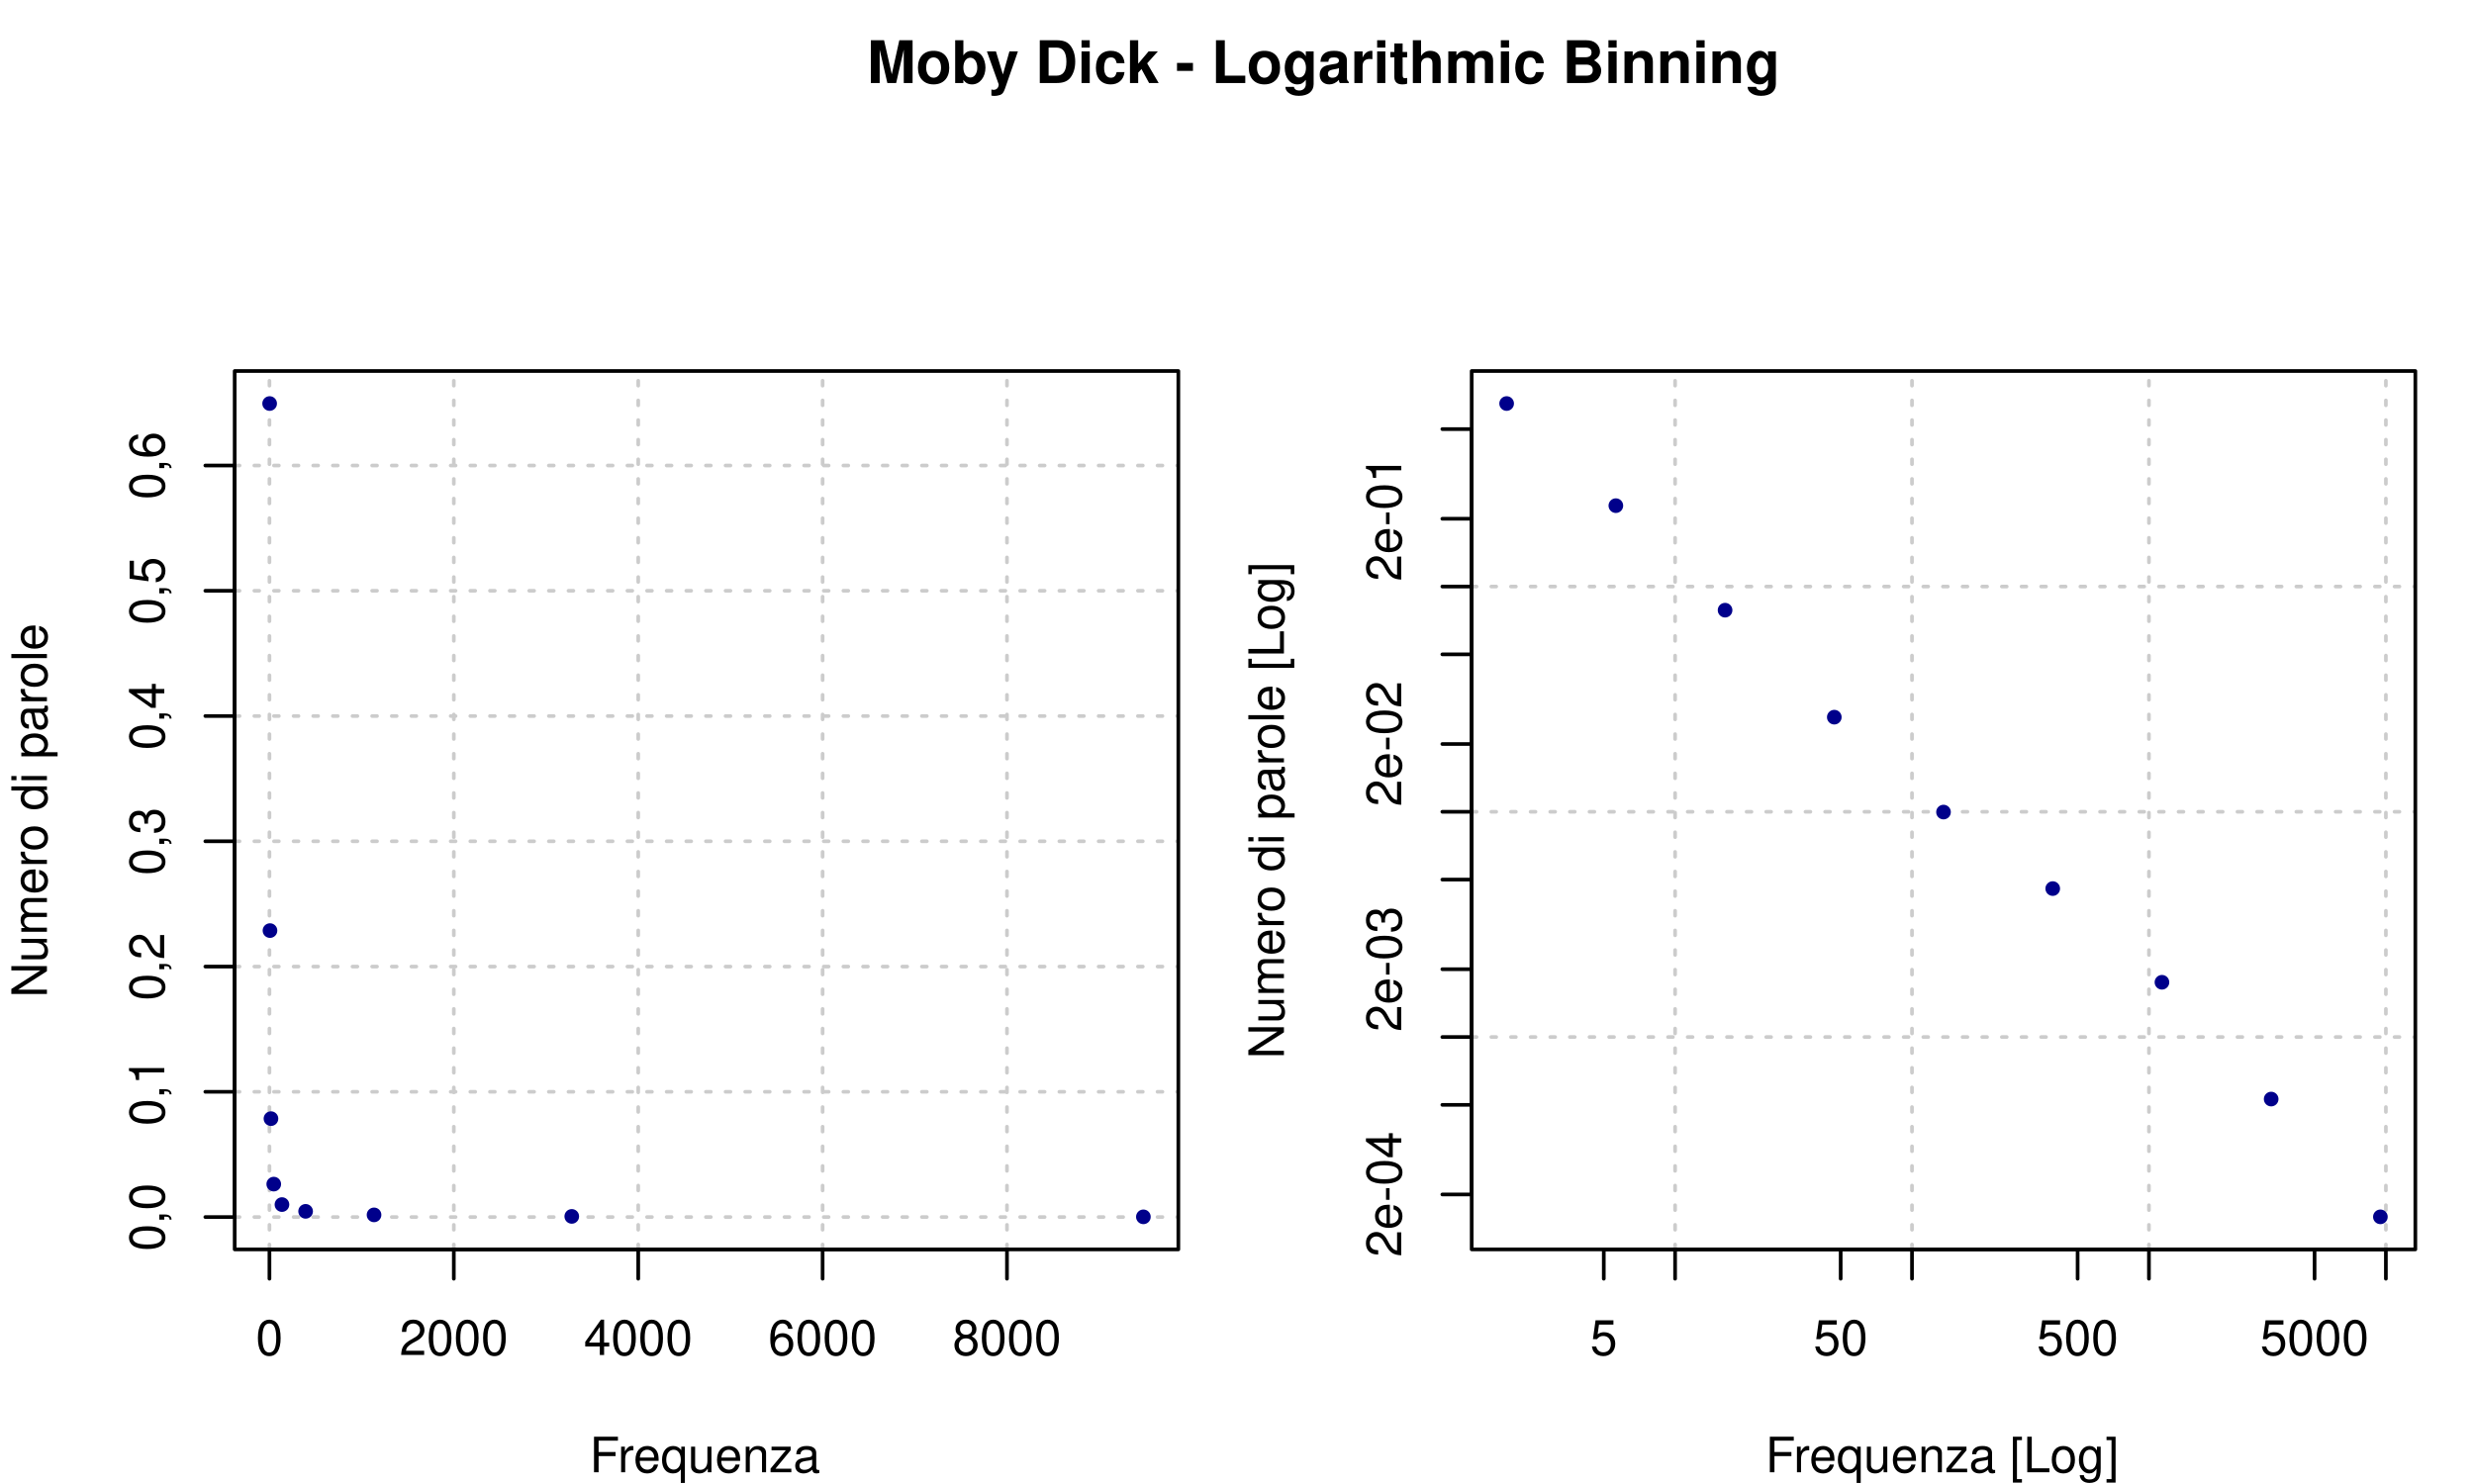
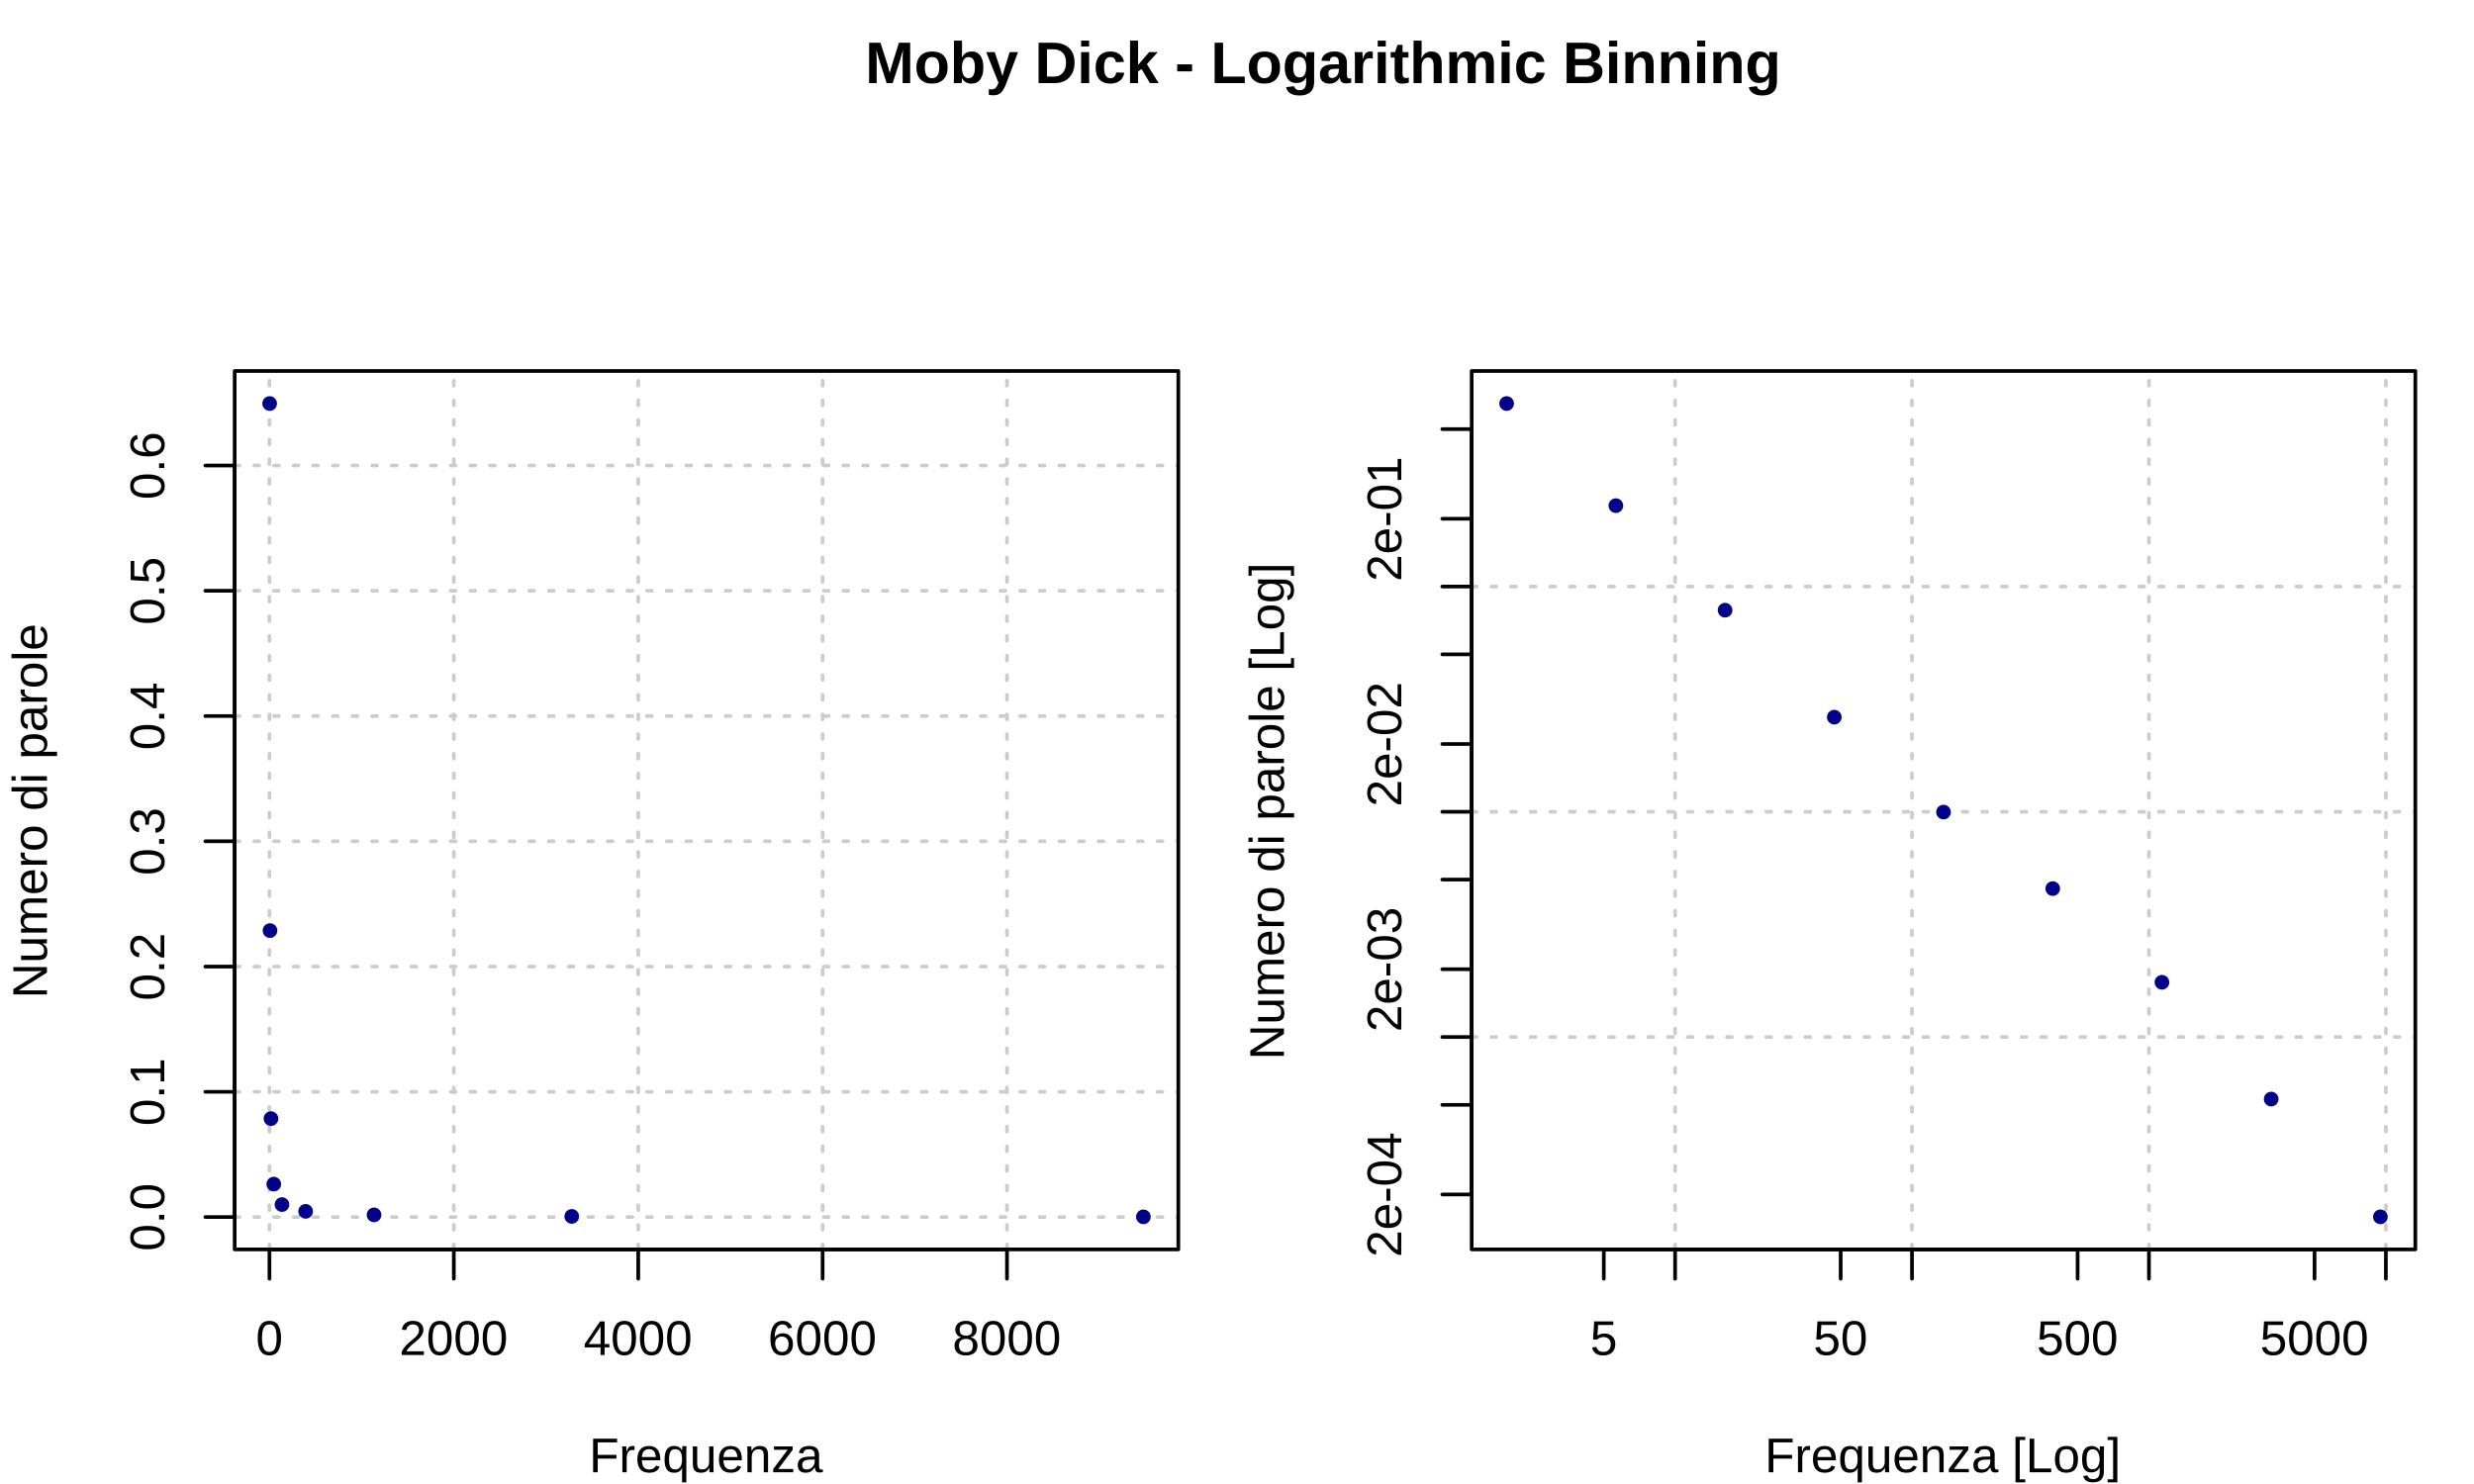
<svg xmlns="http://www.w3.org/2000/svg" viewBox="0 0 504.00 302.40">
  <defs>
    <style type="text/css">
    line, polyline, path, rect, circle {
      fill: none;
      stroke: #000000;
      stroke-linecap: round;
      stroke-linejoin: round;
      stroke-miterlimit: 10.00;
    }
  </style>
  </defs>
  <rect width="100%" height="100%" style="stroke: none; fill: none;" />
  <defs>
    <clipPath id="cpNDcuODA4fDQ5Mi4wNDh8MjcuNzkyfDA=">
      <rect x="47.81" y="0.00" width="444.24" height="27.79" />
    </clipPath>
  </defs>
  <g clip-path="url(#cpNDcuODA4fDQ5Mi4wNDh8MjcuNzkyfDA=)">
-     <text x="176.63" y="16.92" style="font-size: 11.95px; font-weight: bold; font-family: Helvetica;" textLength="186.59px" lengthAdjust="spacingAndGlyphs">Moby Dick - Logarithmic Binning</text>
+     <text x="176.26" y="16.93" style="font-size: 11.95px; font-weight: bold; font-family: Arial;" textLength="187.34px" lengthAdjust="spacingAndGlyphs">Moby Dick - Logarithmic Binning</text>
  </g>
  <defs>
    <clipPath id="cpNDcuODA4fDI0MC4wNDh8MjU0LjU5Mnw3NS42">
      <rect x="47.81" y="75.60" width="192.24" height="178.99" />
    </clipPath>
  </defs>
  <line x1="54.89" y1="254.59" x2="54.89" y2="75.60" style="stroke-width: 0.75; stroke: #CCCCCC; stroke-dasharray: 1.00,3.00;" clip-path="url(#cpNDcuODA4fDI0MC4wNDh8MjU0LjU5Mnw3NS42)" />
  <line x1="92.45" y1="254.59" x2="92.45" y2="75.60" style="stroke-width: 0.75; stroke: #CCCCCC; stroke-dasharray: 1.00,3.00;" clip-path="url(#cpNDcuODA4fDI0MC4wNDh8MjU0LjU5Mnw3NS42)" />
  <line x1="130.02" y1="254.59" x2="130.02" y2="75.60" style="stroke-width: 0.75; stroke: #CCCCCC; stroke-dasharray: 1.00,3.00;" clip-path="url(#cpNDcuODA4fDI0MC4wNDh8MjU0LjU5Mnw3NS42)" />
  <line x1="167.58" y1="254.59" x2="167.58" y2="75.60" style="stroke-width: 0.75; stroke: #CCCCCC; stroke-dasharray: 1.00,3.00;" clip-path="url(#cpNDcuODA4fDI0MC4wNDh8MjU0LjU5Mnw3NS42)" />
  <line x1="205.14" y1="254.59" x2="205.14" y2="75.60" style="stroke-width: 0.75; stroke: #CCCCCC; stroke-dasharray: 1.00,3.00;" clip-path="url(#cpNDcuODA4fDI0MC4wNDh8MjU0LjU5Mnw3NS42)" />
  <line x1="47.81" y1="248.00" x2="240.05" y2="248.00" style="stroke-width: 0.75; stroke: #CCCCCC; stroke-dasharray: 1.00,3.00;" clip-path="url(#cpNDcuODA4fDI0MC4wNDh8MjU0LjU5Mnw3NS42)" />
  <line x1="47.81" y1="222.48" x2="240.05" y2="222.48" style="stroke-width: 0.75; stroke: #CCCCCC; stroke-dasharray: 1.00,3.00;" clip-path="url(#cpNDcuODA4fDI0MC4wNDh8MjU0LjU5Mnw3NS42)" />
  <line x1="47.81" y1="196.96" x2="240.05" y2="196.96" style="stroke-width: 0.75; stroke: #CCCCCC; stroke-dasharray: 1.00,3.00;" clip-path="url(#cpNDcuODA4fDI0MC4wNDh8MjU0LjU5Mnw3NS42)" />
  <line x1="47.81" y1="171.43" x2="240.05" y2="171.43" style="stroke-width: 0.75; stroke: #CCCCCC; stroke-dasharray: 1.00,3.00;" clip-path="url(#cpNDcuODA4fDI0MC4wNDh8MjU0LjU5Mnw3NS42)" />
  <line x1="47.81" y1="145.91" x2="240.05" y2="145.91" style="stroke-width: 0.75; stroke: #CCCCCC; stroke-dasharray: 1.00,3.00;" clip-path="url(#cpNDcuODA4fDI0MC4wNDh8MjU0LjU5Mnw3NS42)" />
  <line x1="47.81" y1="120.38" x2="240.05" y2="120.38" style="stroke-width: 0.75; stroke: #CCCCCC; stroke-dasharray: 1.00,3.00;" clip-path="url(#cpNDcuODA4fDI0MC4wNDh8MjU0LjU5Mnw3NS42)" />
  <line x1="47.81" y1="94.86" x2="240.05" y2="94.86" style="stroke-width: 0.75; stroke: #CCCCCC; stroke-dasharray: 1.00,3.00;" clip-path="url(#cpNDcuODA4fDI0MC4wNDh8MjU0LjU5Mnw3NS42)" />
  <circle cx="54.93" cy="82.23" r="1.12pt" style="stroke-width: 0.75; stroke: none; fill: #00008B;" clip-path="url(#cpNDcuODA4fDI0MC4wNDh8MjU0LjU5Mnw3NS42)" />
  <circle cx="55.00" cy="189.63" r="1.12pt" style="stroke-width: 0.75; stroke: none; fill: #00008B;" clip-path="url(#cpNDcuODA4fDI0MC4wNDh8MjU0LjU5Mnw3NS42)" />
  <circle cx="55.20" cy="227.95" r="1.12pt" style="stroke-width: 0.75; stroke: none; fill: #00008B;" clip-path="url(#cpNDcuODA4fDI0MC4wNDh8MjU0LjU5Mnw3NS42)" />
  <circle cx="55.77" cy="241.29" r="1.12pt" style="stroke-width: 0.75; stroke: none; fill: #00008B;" clip-path="url(#cpNDcuODA4fDI0MC4wNDh8MjU0LjU5Mnw3NS42)" />
  <circle cx="57.44" cy="245.46" r="1.12pt" style="stroke-width: 0.75; stroke: none; fill: #00008B;" clip-path="url(#cpNDcuODA4fDI0MC4wNDh8MjU0LjU5Mnw3NS42)" />
  <circle cx="62.26" cy="246.84" r="1.12pt" style="stroke-width: 0.75; stroke: none; fill: #00008B;" clip-path="url(#cpNDcuODA4fDI0MC4wNDh8MjU0LjU5Mnw3NS42)" />
  <circle cx="76.20" cy="247.56" r="1.12pt" style="stroke-width: 0.75; stroke: none; fill: #00008B;" clip-path="url(#cpNDcuODA4fDI0MC4wNDh8MjU0LjU5Mnw3NS42)" />
  <circle cx="116.48" cy="247.87" r="1.12pt" style="stroke-width: 0.75; stroke: none; fill: #00008B;" clip-path="url(#cpNDcuODA4fDI0MC4wNDh8MjU0LjU5Mnw3NS42)" />
  <circle cx="232.93" cy="247.96" r="1.12pt" style="stroke-width: 0.75; stroke: none; fill: #00008B;" clip-path="url(#cpNDcuODA4fDI0MC4wNDh8MjU0LjU5Mnw3NS42)" />
  <defs>
    <clipPath id="cpMHw1MDR8MzAyLjR8MA==">
      <rect x="0.00" y="0.00" width="504.00" height="302.40" />
    </clipPath>
  </defs>
  <line x1="54.89" y1="254.59" x2="205.14" y2="254.59" style="stroke-width: 0.75;" clip-path="url(#cpMHw1MDR8MzAyLjR8MA==)" />
  <line x1="54.89" y1="254.59" x2="54.89" y2="260.57" style="stroke-width: 0.75;" clip-path="url(#cpMHw1MDR8MzAyLjR8MA==)" />
  <line x1="92.45" y1="254.59" x2="92.45" y2="260.57" style="stroke-width: 0.75;" clip-path="url(#cpMHw1MDR8MzAyLjR8MA==)" />
  <line x1="130.02" y1="254.59" x2="130.02" y2="260.57" style="stroke-width: 0.75;" clip-path="url(#cpMHw1MDR8MzAyLjR8MA==)" />
  <line x1="167.58" y1="254.59" x2="167.58" y2="260.57" style="stroke-width: 0.75;" clip-path="url(#cpMHw1MDR8MzAyLjR8MA==)" />
  <line x1="205.14" y1="254.59" x2="205.14" y2="260.57" style="stroke-width: 0.75;" clip-path="url(#cpMHw1MDR8MzAyLjR8MA==)" />
  <g clip-path="url(#cpMHw1MDR8MzAyLjR8MA==)">
-     <text x="52.12" y="276.11" style="font-size: 9.96px; font-family: Helvetica;" textLength="5.54px" lengthAdjust="spacingAndGlyphs">0</text>
+     <text x="52.11" y="276.11" style="font-size: 9.96px; font-family: Arial;" textLength="5.56px" lengthAdjust="spacingAndGlyphs">0</text>
  </g>
  <g clip-path="url(#cpMHw1MDR8MzAyLjR8MA==)">
-     <text x="81.38" y="276.11" style="font-size: 9.96px; font-family: Helvetica;" textLength="22.16px" lengthAdjust="spacingAndGlyphs">2000</text>
+     <text x="81.33" y="276.11" style="font-size: 9.96px; font-family: Arial;" textLength="22.25px" lengthAdjust="spacingAndGlyphs">2000</text>
  </g>
  <g clip-path="url(#cpMHw1MDR8MzAyLjR8MA==)">
-     <text x="118.94" y="276.11" style="font-size: 9.96px; font-family: Helvetica;" textLength="22.16px" lengthAdjust="spacingAndGlyphs">4000</text>
+     <text x="118.89" y="276.11" style="font-size: 9.96px; font-family: Arial;" textLength="22.25px" lengthAdjust="spacingAndGlyphs">4000</text>
  </g>
  <g clip-path="url(#cpMHw1MDR8MzAyLjR8MA==)">
-     <text x="156.50" y="276.11" style="font-size: 9.96px; font-family: Helvetica;" textLength="22.16px" lengthAdjust="spacingAndGlyphs">6000</text>
+     <text x="156.45" y="276.11" style="font-size: 9.96px; font-family: Arial;" textLength="22.25px" lengthAdjust="spacingAndGlyphs">6000</text>
  </g>
  <g clip-path="url(#cpMHw1MDR8MzAyLjR8MA==)">
-     <text x="194.06" y="276.11" style="font-size: 9.96px; font-family: Helvetica;" textLength="22.16px" lengthAdjust="spacingAndGlyphs">8000</text>
+     <text x="194.02" y="276.11" style="font-size: 9.96px; font-family: Arial;" textLength="22.25px" lengthAdjust="spacingAndGlyphs">8000</text>
  </g>
  <line x1="47.81" y1="248.00" x2="47.81" y2="94.86" style="stroke-width: 0.75;" clip-path="url(#cpMHw1MDR8MzAyLjR8MA==)" />
  <line x1="47.81" y1="248.00" x2="41.83" y2="248.00" style="stroke-width: 0.75;" clip-path="url(#cpMHw1MDR8MzAyLjR8MA==)" />
  <line x1="47.81" y1="222.48" x2="41.83" y2="222.48" style="stroke-width: 0.75;" clip-path="url(#cpMHw1MDR8MzAyLjR8MA==)" />
  <line x1="47.81" y1="196.96" x2="41.83" y2="196.96" style="stroke-width: 0.75;" clip-path="url(#cpMHw1MDR8MzAyLjR8MA==)" />
  <line x1="47.81" y1="171.43" x2="41.83" y2="171.43" style="stroke-width: 0.75;" clip-path="url(#cpMHw1MDR8MzAyLjR8MA==)" />
  <line x1="47.81" y1="145.91" x2="41.83" y2="145.91" style="stroke-width: 0.75;" clip-path="url(#cpMHw1MDR8MzAyLjR8MA==)" />
  <line x1="47.81" y1="120.38" x2="41.83" y2="120.38" style="stroke-width: 0.75;" clip-path="url(#cpMHw1MDR8MzAyLjR8MA==)" />
  <line x1="47.81" y1="94.86" x2="41.83" y2="94.86" style="stroke-width: 0.75;" clip-path="url(#cpMHw1MDR8MzAyLjR8MA==)" />
  <g clip-path="url(#cpMHw1MDR8MzAyLjR8MA==)">
-     <text transform="translate(33.47,254.93) rotate(-90)" style="font-size: 9.96px; font-family: Helvetica;" textLength="13.85px" lengthAdjust="spacingAndGlyphs">0,0</text>
+     <text transform="translate(33.47,254.95) rotate(-90)" style="font-size: 9.96px; font-family: Arial;" textLength="13.90px" lengthAdjust="spacingAndGlyphs">0.0</text>
  </g>
  <g clip-path="url(#cpMHw1MDR8MzAyLjR8MA==)">
-     <text transform="translate(33.47,229.40) rotate(-90)" style="font-size: 9.96px; font-family: Helvetica;" textLength="13.85px" lengthAdjust="spacingAndGlyphs">0,1</text>
+     <text transform="translate(33.47,229.43) rotate(-90)" style="font-size: 9.96px; font-family: Arial;" textLength="13.90px" lengthAdjust="spacingAndGlyphs">0.1</text>
  </g>
  <g clip-path="url(#cpMHw1MDR8MzAyLjR8MA==)">
-     <text transform="translate(33.47,203.88) rotate(-90)" style="font-size: 9.96px; font-family: Helvetica;" textLength="13.85px" lengthAdjust="spacingAndGlyphs">0,2</text>
+     <text transform="translate(33.47,203.91) rotate(-90)" style="font-size: 9.96px; font-family: Arial;" textLength="13.90px" lengthAdjust="spacingAndGlyphs">0.2</text>
  </g>
  <g clip-path="url(#cpMHw1MDR8MzAyLjR8MA==)">
-     <text transform="translate(33.47,178.35) rotate(-90)" style="font-size: 9.96px; font-family: Helvetica;" textLength="13.85px" lengthAdjust="spacingAndGlyphs">0,3</text>
+     <text transform="translate(33.47,178.38) rotate(-90)" style="font-size: 9.96px; font-family: Arial;" textLength="13.90px" lengthAdjust="spacingAndGlyphs">0.3</text>
  </g>
  <g clip-path="url(#cpMHw1MDR8MzAyLjR8MA==)">
-     <text transform="translate(33.47,152.83) rotate(-90)" style="font-size: 9.96px; font-family: Helvetica;" textLength="13.85px" lengthAdjust="spacingAndGlyphs">0,4</text>
+     <text transform="translate(33.47,152.86) rotate(-90)" style="font-size: 9.96px; font-family: Arial;" textLength="13.90px" lengthAdjust="spacingAndGlyphs">0.4</text>
  </g>
  <g clip-path="url(#cpMHw1MDR8MzAyLjR8MA==)">
-     <text transform="translate(33.47,127.31) rotate(-90)" style="font-size: 9.96px; font-family: Helvetica;" textLength="13.85px" lengthAdjust="spacingAndGlyphs">0,5</text>
+     <text transform="translate(33.47,127.33) rotate(-90)" style="font-size: 9.96px; font-family: Arial;" textLength="13.90px" lengthAdjust="spacingAndGlyphs">0.5</text>
  </g>
  <g clip-path="url(#cpMHw1MDR8MzAyLjR8MA==)">
-     <text transform="translate(33.47,101.78) rotate(-90)" style="font-size: 9.96px; font-family: Helvetica;" textLength="13.85px" lengthAdjust="spacingAndGlyphs">0,6</text>
+     <text transform="translate(33.47,101.81) rotate(-90)" style="font-size: 9.96px; font-family: Arial;" textLength="13.90px" lengthAdjust="spacingAndGlyphs">0.6</text>
  </g>
  <polyline points="47.81,254.59 240.05,254.59 240.05,75.60 47.81,75.60 47.81,254.59 " style="stroke-width: 0.75;" clip-path="url(#cpMHw1MDR8MzAyLjR8MA==)" />
  <defs>
    <clipPath id="cpMHwyNTJ8MzAyLjR8NzUuNg==">
      <rect x="0.00" y="75.60" width="252.00" height="226.80" />
    </clipPath>
  </defs>
  <g clip-path="url(#cpMHwyNTJ8MzAyLjR8NzUuNg==)">
-     <text x="120.12" y="300.01" style="font-size: 9.96px; font-family: Helvetica;" textLength="47.62px" lengthAdjust="spacingAndGlyphs">Frequenza</text>
+     <text x="120.02" y="300.01" style="font-size: 9.96px; font-family: Arial;" textLength="47.81px" lengthAdjust="spacingAndGlyphs">Frequenza</text>
  </g>
  <g clip-path="url(#cpMHwyNTJ8MzAyLjR8NzUuNg==)">
-     <text transform="translate(9.56,203.29) rotate(-90)" style="font-size: 9.96px; font-family: Helvetica;" textLength="76.40px" lengthAdjust="spacingAndGlyphs">Numero di parole</text>
+     <text transform="translate(9.56,203.45) rotate(-90)" style="font-size: 9.96px; font-family: Arial;" textLength="76.70px" lengthAdjust="spacingAndGlyphs">Numero di parole</text>
  </g>
  <defs>
    <clipPath id="cpMjk5LjgwOHw0OTIuMDQ4fDI1NC41OTJ8NzUuNg==">
      <rect x="299.81" y="75.60" width="192.24" height="178.99" />
    </clipPath>
  </defs>
  <line x1="341.25" y1="254.59" x2="341.25" y2="75.60" style="stroke-width: 0.75; stroke: #CCCCCC; stroke-dasharray: 1.00,3.00;" clip-path="url(#cpMjk5LjgwOHw0OTIuMDQ4fDI1NC41OTJ8NzUuNg==)" />
  <line x1="389.51" y1="254.59" x2="389.51" y2="75.60" style="stroke-width: 0.75; stroke: #CCCCCC; stroke-dasharray: 1.00,3.00;" clip-path="url(#cpMjk5LjgwOHw0OTIuMDQ4fDI1NC41OTJ8NzUuNg==)" />
  <line x1="437.78" y1="254.59" x2="437.78" y2="75.60" style="stroke-width: 0.75; stroke: #CCCCCC; stroke-dasharray: 1.00,3.00;" clip-path="url(#cpMjk5LjgwOHw0OTIuMDQ4fDI1NC41OTJ8NzUuNg==)" />
  <line x1="486.05" y1="254.59" x2="486.05" y2="75.60" style="stroke-width: 0.75; stroke: #CCCCCC; stroke-dasharray: 1.00,3.00;" clip-path="url(#cpMjk5LjgwOHw0OTIuMDQ4fDI1NC41OTJ8NzUuNg==)" />
  <line x1="299.81" y1="211.32" x2="492.05" y2="211.32" style="stroke-width: 0.75; stroke: #CCCCCC; stroke-dasharray: 1.00,3.00;" clip-path="url(#cpMjk5LjgwOHw0OTIuMDQ4fDI1NC41OTJ8NzUuNg==)" />
  <line x1="299.81" y1="165.42" x2="492.05" y2="165.42" style="stroke-width: 0.75; stroke: #CCCCCC; stroke-dasharray: 1.00,3.00;" clip-path="url(#cpMjk5LjgwOHw0OTIuMDQ4fDI1NC41OTJ8NzUuNg==)" />
  <line x1="299.81" y1="119.52" x2="492.05" y2="119.52" style="stroke-width: 0.75; stroke: #CCCCCC; stroke-dasharray: 1.00,3.00;" clip-path="url(#cpMjk5LjgwOHw0OTIuMDQ4fDI1NC41OTJ8NzUuNg==)" />
  <circle cx="306.93" cy="82.23" r="1.12pt" style="stroke-width: 0.75; stroke: none; fill: #00008B;" clip-path="url(#cpMjk5LjgwOHw0OTIuMDQ4fDI1NC41OTJ8NzUuNg==)" />
  <circle cx="329.18" cy="103.04" r="1.12pt" style="stroke-width: 0.75; stroke: none; fill: #00008B;" clip-path="url(#cpMjk5LjgwOHw0OTIuMDQ4fDI1NC41OTJ8NzUuNg==)" />
  <circle cx="351.43" cy="124.34" r="1.12pt" style="stroke-width: 0.75; stroke: none; fill: #00008B;" clip-path="url(#cpMjk5LjgwOHw0OTIuMDQ4fDI1NC41OTJ8NzUuNg==)" />
  <circle cx="373.68" cy="146.14" r="1.12pt" style="stroke-width: 0.75; stroke: none; fill: #00008B;" clip-path="url(#cpMjk5LjgwOHw0OTIuMDQ4fDI1NC41OTJ8NzUuNg==)" />
  <circle cx="395.93" cy="165.48" r="1.12pt" style="stroke-width: 0.75; stroke: none; fill: #00008B;" clip-path="url(#cpMjk5LjgwOHw0OTIuMDQ4fDI1NC41OTJ8NzUuNg==)" />
  <circle cx="418.18" cy="181.07" r="1.12pt" style="stroke-width: 0.75; stroke: none; fill: #00008B;" clip-path="url(#cpMjk5LjgwOHw0OTIuMDQ4fDI1NC41OTJ8NzUuNg==)" />
  <circle cx="440.43" cy="200.16" r="1.12pt" style="stroke-width: 0.75; stroke: none; fill: #00008B;" clip-path="url(#cpMjk5LjgwOHw0OTIuMDQ4fDI1NC41OTJ8NzUuNg==)" />
  <circle cx="462.68" cy="223.96" r="1.12pt" style="stroke-width: 0.75; stroke: none; fill: #00008B;" clip-path="url(#cpMjk5LjgwOHw0OTIuMDQ4fDI1NC41OTJ8NzUuNg==)" />
  <circle cx="484.93" cy="247.96" r="1.12pt" style="stroke-width: 0.75; stroke: none; fill: #00008B;" clip-path="url(#cpMjk5LjgwOHw0OTIuMDQ4fDI1NC41OTJ8NzUuNg==)" />
  <defs>
    <clipPath id="cpMHw1MDR8MzAyLjR8MA==">
      <rect x="0.00" y="0.00" width="504.00" height="302.40" />
    </clipPath>
  </defs>
  <line x1="326.72" y1="254.59" x2="486.05" y2="254.59" style="stroke-width: 0.75;" clip-path="url(#cpMHw1MDR8MzAyLjR8MA==)" />
  <line x1="326.72" y1="254.59" x2="326.72" y2="260.57" style="stroke-width: 0.75;" clip-path="url(#cpMHw1MDR8MzAyLjR8MA==)" />
  <line x1="341.25" y1="254.59" x2="341.25" y2="260.57" style="stroke-width: 0.75;" clip-path="url(#cpMHw1MDR8MzAyLjR8MA==)" />
  <line x1="374.98" y1="254.59" x2="374.98" y2="260.57" style="stroke-width: 0.75;" clip-path="url(#cpMHw1MDR8MzAyLjR8MA==)" />
  <line x1="389.51" y1="254.59" x2="389.51" y2="260.57" style="stroke-width: 0.75;" clip-path="url(#cpMHw1MDR8MzAyLjR8MA==)" />
  <line x1="423.25" y1="254.59" x2="423.25" y2="260.57" style="stroke-width: 0.75;" clip-path="url(#cpMHw1MDR8MzAyLjR8MA==)" />
  <line x1="437.78" y1="254.59" x2="437.78" y2="260.57" style="stroke-width: 0.75;" clip-path="url(#cpMHw1MDR8MzAyLjR8MA==)" />
  <line x1="471.52" y1="254.59" x2="471.52" y2="260.57" style="stroke-width: 0.75;" clip-path="url(#cpMHw1MDR8MzAyLjR8MA==)" />
  <line x1="486.05" y1="254.59" x2="486.05" y2="260.57" style="stroke-width: 0.75;" clip-path="url(#cpMHw1MDR8MzAyLjR8MA==)" />
  <g clip-path="url(#cpMHw1MDR8MzAyLjR8MA==)">
-     <text x="323.95" y="276.11" style="font-size: 9.96px; font-family: Helvetica;" textLength="5.54px" lengthAdjust="spacingAndGlyphs">5</text>
+     <text x="323.94" y="276.11" style="font-size: 9.96px; font-family: Arial;" textLength="5.56px" lengthAdjust="spacingAndGlyphs">5</text>
  </g>
  <g clip-path="url(#cpMHw1MDR8MzAyLjR8MA==)">
-     <text x="369.44" y="276.11" style="font-size: 9.96px; font-family: Helvetica;" textLength="11.08px" lengthAdjust="spacingAndGlyphs">50</text>
+     <text x="369.42" y="276.11" style="font-size: 9.96px; font-family: Arial;" textLength="11.12px" lengthAdjust="spacingAndGlyphs">50</text>
  </g>
  <g clip-path="url(#cpMHw1MDR8MzAyLjR8MA==)">
-     <text x="414.94" y="276.11" style="font-size: 9.96px; font-family: Helvetica;" textLength="16.62px" lengthAdjust="spacingAndGlyphs">500</text>
+     <text x="414.91" y="276.11" style="font-size: 9.96px; font-family: Arial;" textLength="16.68px" lengthAdjust="spacingAndGlyphs">500</text>
  </g>
  <g clip-path="url(#cpMHw1MDR8MzAyLjR8MA==)">
-     <text x="460.44" y="276.11" style="font-size: 9.96px; font-family: Helvetica;" textLength="22.16px" lengthAdjust="spacingAndGlyphs">5000</text>
+     <text x="460.40" y="276.11" style="font-size: 9.96px; font-family: Arial;" textLength="22.25px" lengthAdjust="spacingAndGlyphs">5000</text>
  </g>
  <line x1="299.81" y1="243.40" x2="299.81" y2="87.44" style="stroke-width: 0.75;" clip-path="url(#cpMHw1MDR8MzAyLjR8MA==)" />
  <line x1="299.81" y1="243.40" x2="293.83" y2="243.40" style="stroke-width: 0.75;" clip-path="url(#cpMHw1MDR8MzAyLjR8MA==)" />
  <line x1="299.81" y1="225.14" x2="293.83" y2="225.14" style="stroke-width: 0.75;" clip-path="url(#cpMHw1MDR8MzAyLjR8MA==)" />
  <line x1="299.81" y1="211.32" x2="293.83" y2="211.32" style="stroke-width: 0.75;" clip-path="url(#cpMHw1MDR8MzAyLjR8MA==)" />
  <line x1="299.81" y1="197.50" x2="293.83" y2="197.50" style="stroke-width: 0.75;" clip-path="url(#cpMHw1MDR8MzAyLjR8MA==)" />
  <line x1="299.81" y1="179.24" x2="293.83" y2="179.24" style="stroke-width: 0.75;" clip-path="url(#cpMHw1MDR8MzAyLjR8MA==)" />
  <line x1="299.81" y1="165.42" x2="293.83" y2="165.42" style="stroke-width: 0.75;" clip-path="url(#cpMHw1MDR8MzAyLjR8MA==)" />
  <line x1="299.81" y1="151.61" x2="293.83" y2="151.61" style="stroke-width: 0.75;" clip-path="url(#cpMHw1MDR8MzAyLjR8MA==)" />
  <line x1="299.81" y1="133.34" x2="293.83" y2="133.34" style="stroke-width: 0.75;" clip-path="url(#cpMHw1MDR8MzAyLjR8MA==)" />
  <line x1="299.81" y1="119.52" x2="293.83" y2="119.52" style="stroke-width: 0.75;" clip-path="url(#cpMHw1MDR8MzAyLjR8MA==)" />
  <line x1="299.81" y1="105.71" x2="293.83" y2="105.71" style="stroke-width: 0.75;" clip-path="url(#cpMHw1MDR8MzAyLjR8MA==)" />
  <line x1="299.81" y1="87.44" x2="293.83" y2="87.44" style="stroke-width: 0.75;" clip-path="url(#cpMHw1MDR8MzAyLjR8MA==)" />
  <g clip-path="url(#cpMHw1MDR8MzAyLjR8MA==)">
-     <text transform="translate(285.47,256.14) rotate(-90)" style="font-size: 9.96px; font-family: Helvetica;" textLength="25.47px" lengthAdjust="spacingAndGlyphs">2e-04</text>
+     <text transform="translate(285.47,256.19) rotate(-90)" style="font-size: 9.96px; font-family: Arial;" textLength="25.58px" lengthAdjust="spacingAndGlyphs">2e-04</text>
  </g>
  <g clip-path="url(#cpMHw1MDR8MzAyLjR8MA==)">
-     <text transform="translate(285.47,210.24) rotate(-90)" style="font-size: 9.96px; font-family: Helvetica;" textLength="25.47px" lengthAdjust="spacingAndGlyphs">2e-03</text>
+     <text transform="translate(285.47,210.29) rotate(-90)" style="font-size: 9.96px; font-family: Arial;" textLength="25.58px" lengthAdjust="spacingAndGlyphs">2e-03</text>
  </g>
  <g clip-path="url(#cpMHw1MDR8MzAyLjR8MA==)">
-     <text transform="translate(285.47,164.34) rotate(-90)" style="font-size: 9.96px; font-family: Helvetica;" textLength="25.47px" lengthAdjust="spacingAndGlyphs">2e-02</text>
+     <text transform="translate(285.47,164.39) rotate(-90)" style="font-size: 9.96px; font-family: Arial;" textLength="25.58px" lengthAdjust="spacingAndGlyphs">2e-02</text>
  </g>
  <g clip-path="url(#cpMHw1MDR8MzAyLjR8MA==)">
-     <text transform="translate(285.47,118.45) rotate(-90)" style="font-size: 9.96px; font-family: Helvetica;" textLength="25.47px" lengthAdjust="spacingAndGlyphs">2e-01</text>
+     <text transform="translate(285.47,118.50) rotate(-90)" style="font-size: 9.96px; font-family: Arial;" textLength="25.58px" lengthAdjust="spacingAndGlyphs">2e-01</text>
  </g>
  <polyline points="299.81,254.59 492.05,254.59 492.05,75.60 299.81,75.60 299.81,254.59 " style="stroke-width: 0.75;" clip-path="url(#cpMHw1MDR8MzAyLjR8MA==)" />
  <defs>
    <clipPath id="cpMjUyfDUwNHwzMDIuNHw3NS42">
      <rect x="252.00" y="75.60" width="252.00" height="226.80" />
    </clipPath>
  </defs>
  <g clip-path="url(#cpMjUyfDUwNHwzMDIuNHw3NS42)">
-     <text x="359.66" y="300.01" style="font-size: 9.96px; font-family: Helvetica;" textLength="72.54px" lengthAdjust="spacingAndGlyphs">Frequenza [Log]</text>
+     <text x="359.51" y="300.01" style="font-size: 9.96px; font-family: Arial;" textLength="72.83px" lengthAdjust="spacingAndGlyphs">Frequenza [Log]</text>
  </g>
  <g clip-path="url(#cpMjUyfDUwNHwzMDIuNHw3NS42)">
-     <text transform="translate(261.56,215.75) rotate(-90)" style="font-size: 9.96px; font-family: Helvetica;" textLength="101.32px" lengthAdjust="spacingAndGlyphs">Numero di parole [Log]</text>
+     <text transform="translate(261.56,215.96) rotate(-90)" style="font-size: 9.96px; font-family: Arial;" textLength="101.72px" lengthAdjust="spacingAndGlyphs">Numero di parole [Log]</text>
  </g>
</svg>
